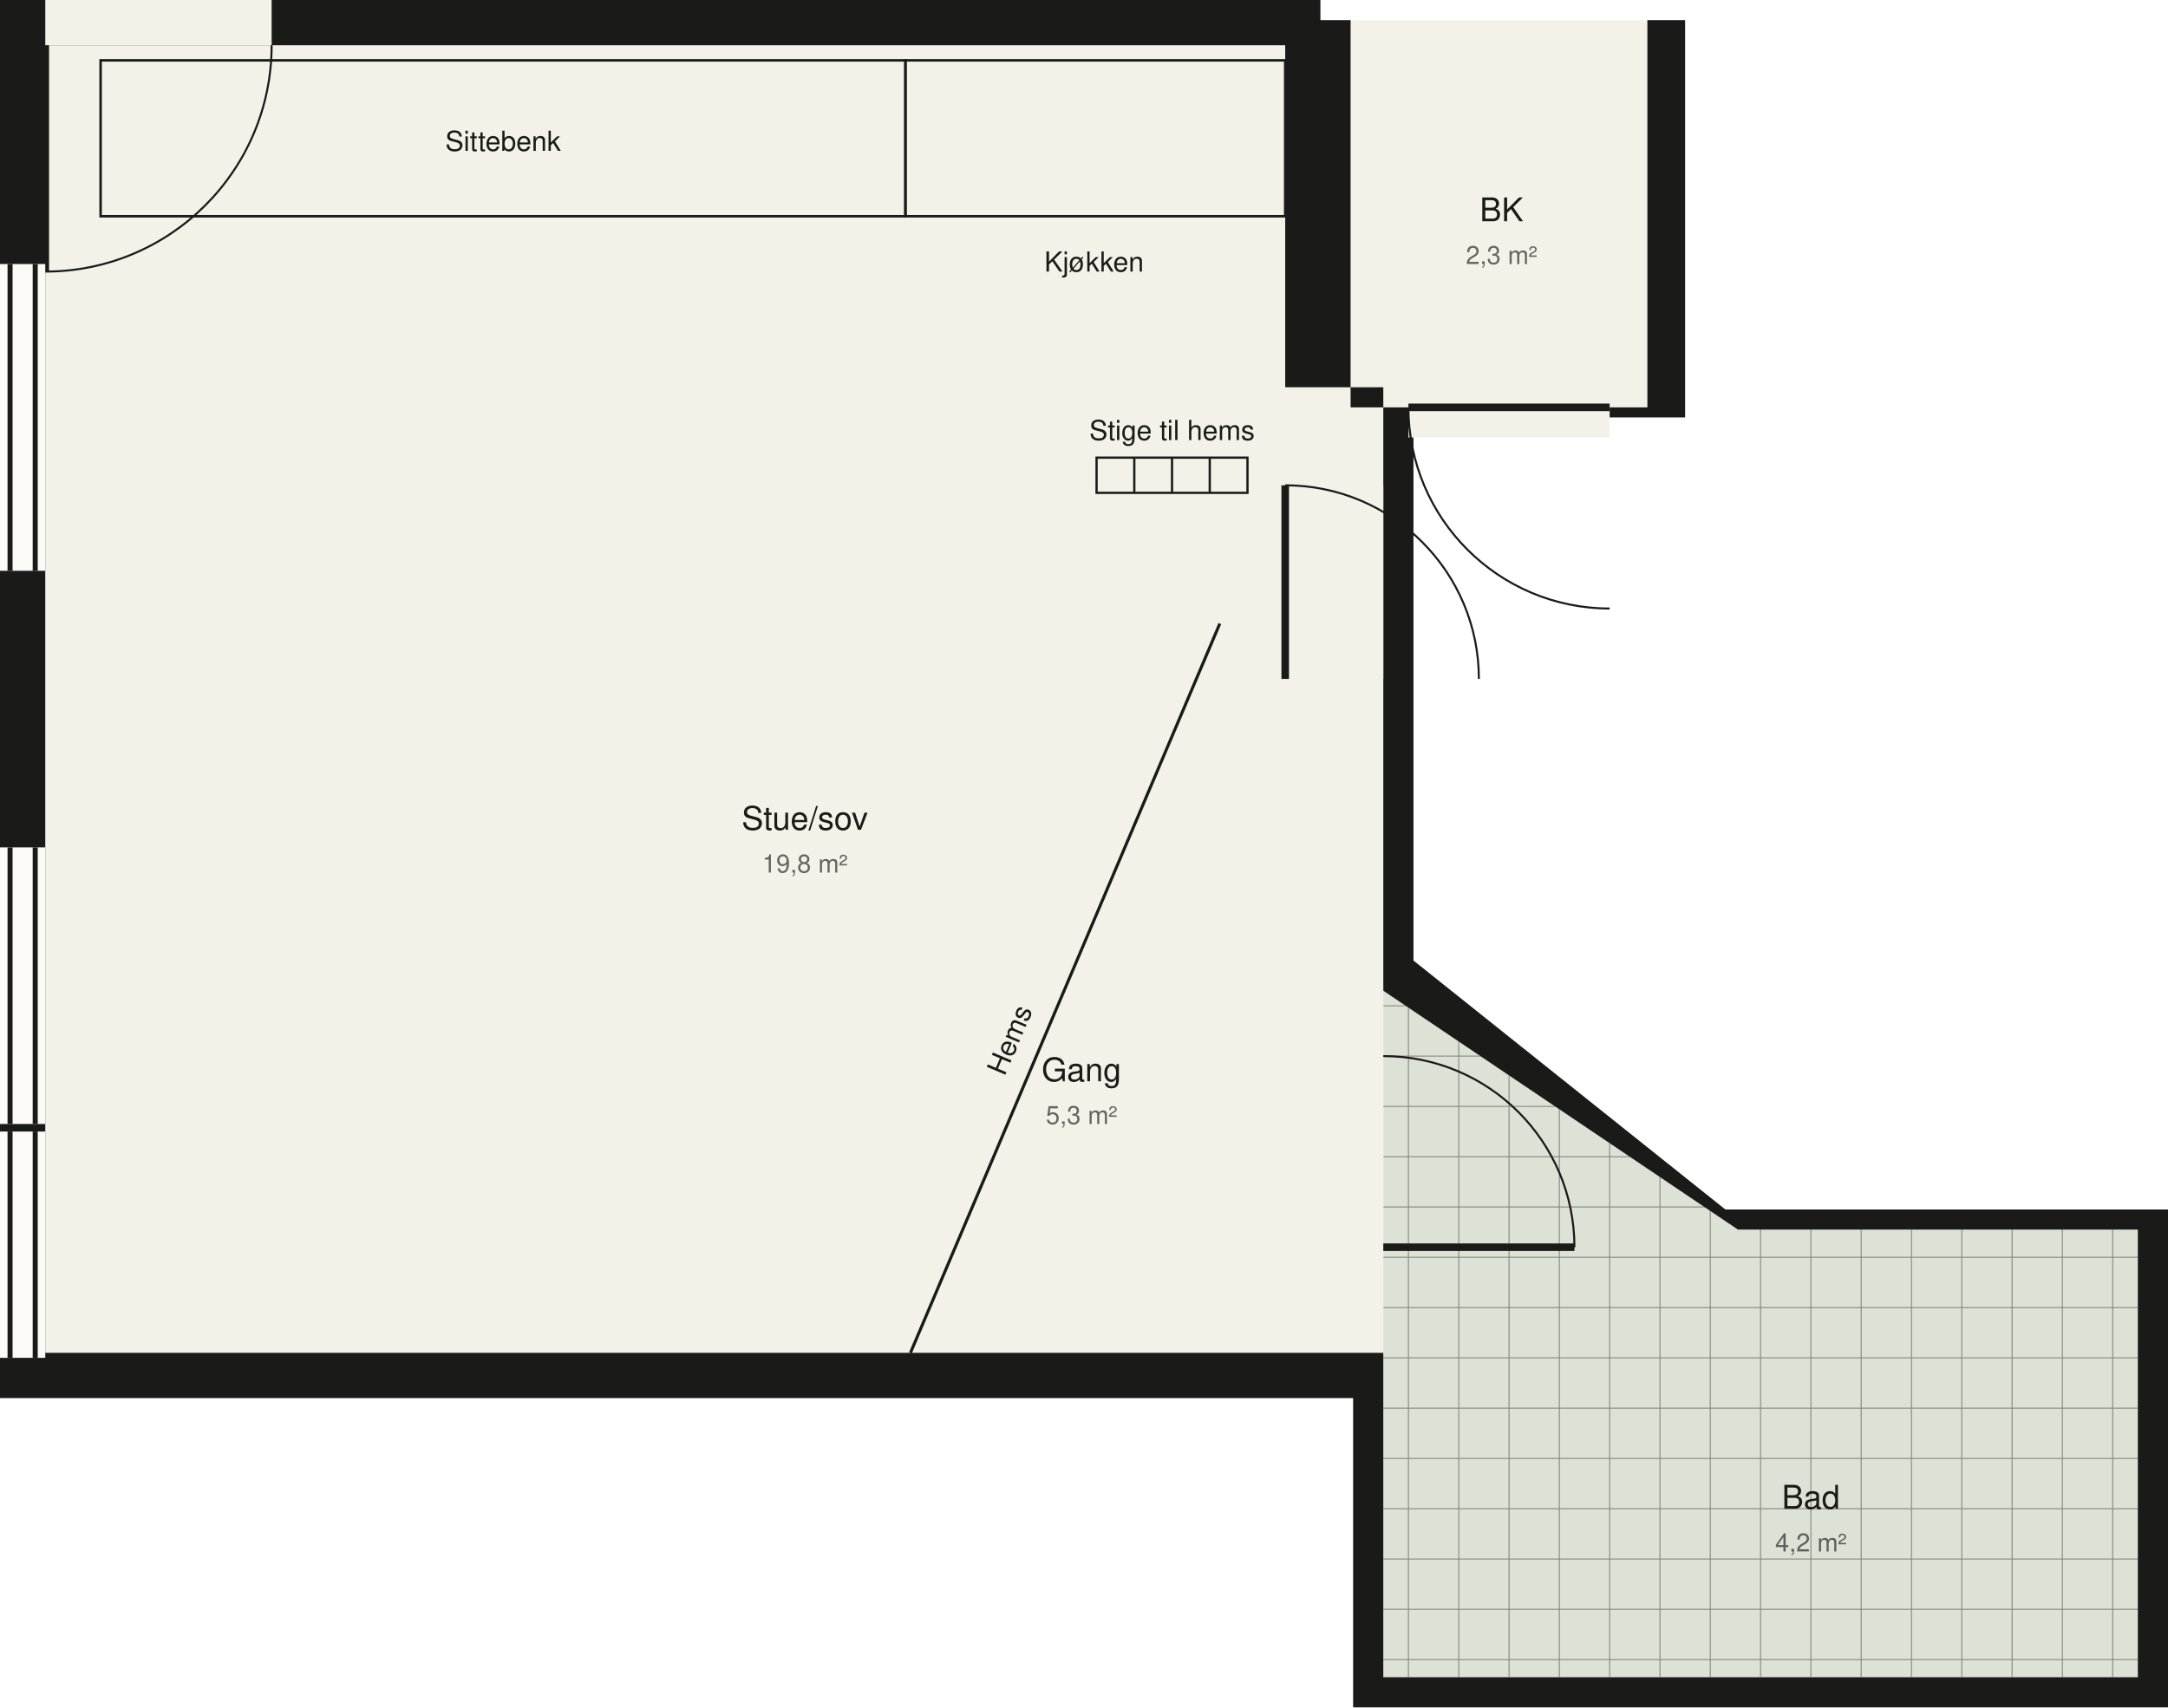
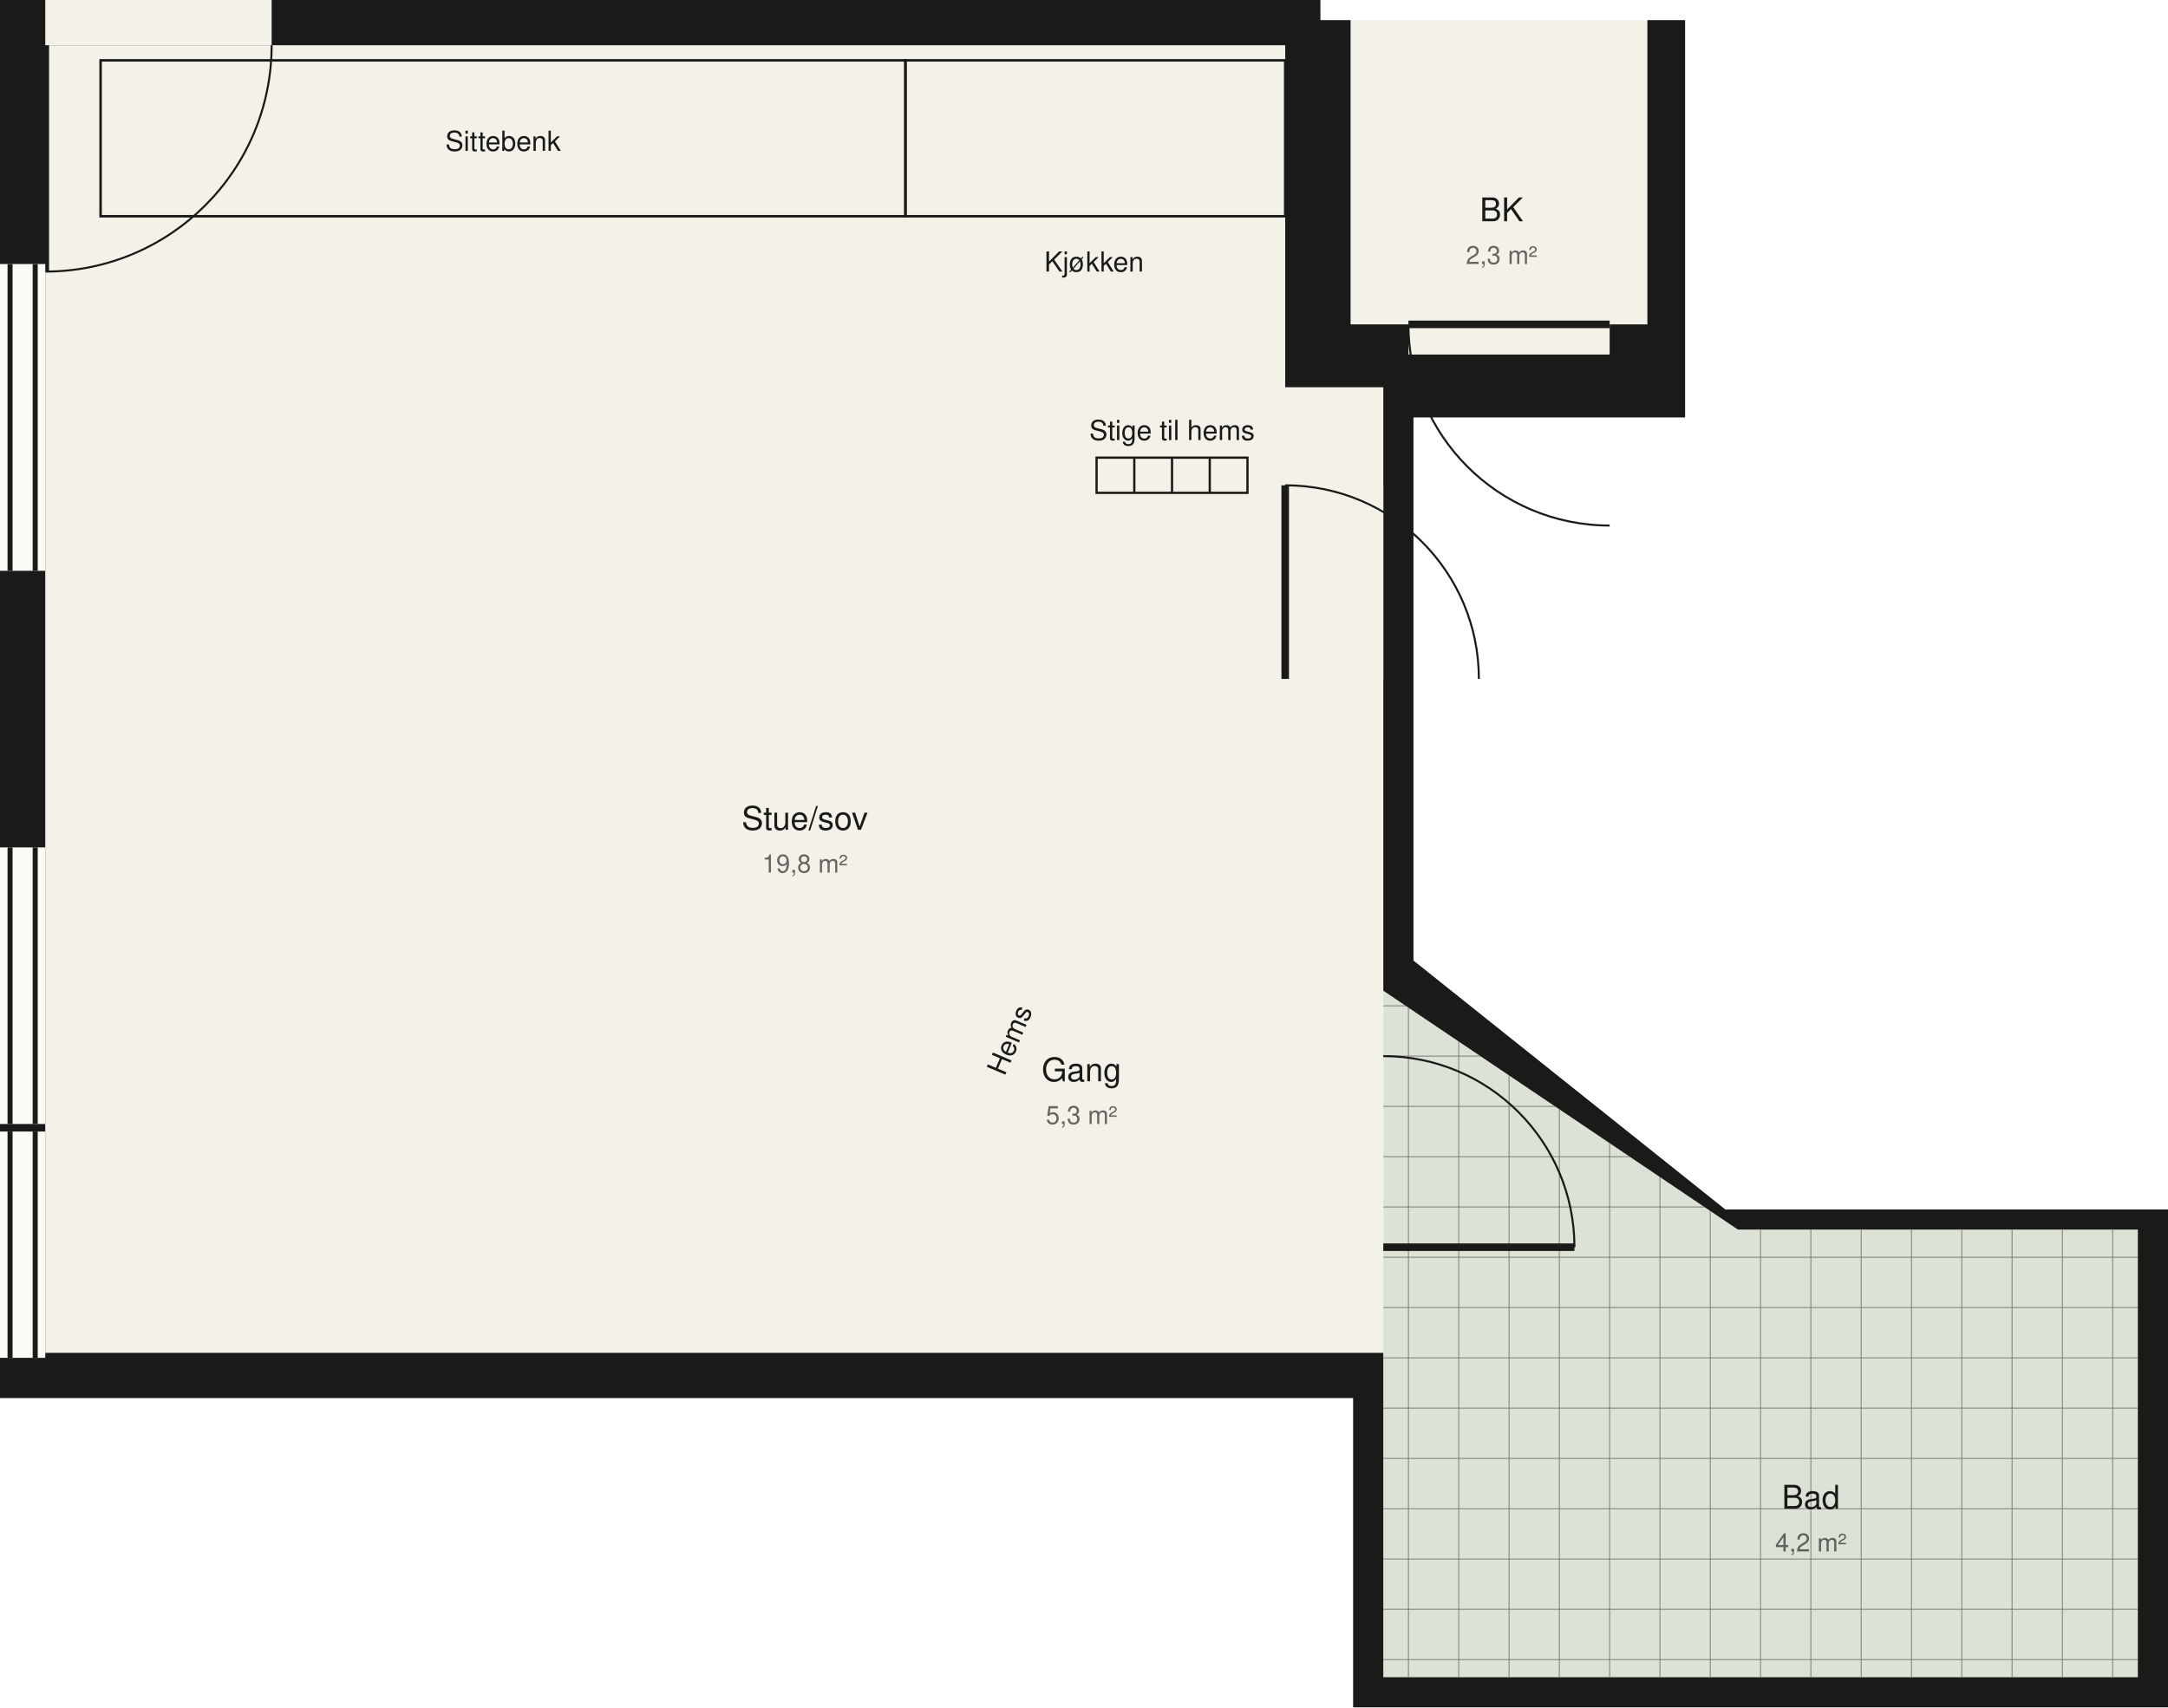
<svg xmlns="http://www.w3.org/2000/svg" viewBox="0 0 862 679">
  <polygon points="18,18 511,18 511,154 550,154 550,538 18,538" fill="#F4F1E8" />
  <polygon points="550,394 691,489 850,489 850,667 550,667" fill="#DCE2D6" />
-   <polygon points="537,8 655,8 655,162 537,162" fill="#F4F1E8" />
+   <polygon points="537,8 655,8 655,129 537,129" fill="#F4F1E8" />
  <clipPath id="bad1">
    <polygon points="550,394 691,489 850,489 850,667 550,667" />
  </clipPath>
  <g clip-path="url(#bad1)" stroke="#1A1A18" stroke-width="0.35" opacity="0.5">
    <line x1="560" y1="394" x2="560" y2="667" />
    <line x1="580" y1="394" x2="580" y2="667" />
    <line x1="600" y1="394" x2="600" y2="667" />
    <line x1="620" y1="394" x2="620" y2="667" />
    <line x1="640" y1="394" x2="640" y2="667" />
    <line x1="660" y1="394" x2="660" y2="667" />
    <line x1="680" y1="394" x2="680" y2="667" />
    <line x1="700" y1="394" x2="700" y2="667" />
    <line x1="720" y1="394" x2="720" y2="667" />
    <line x1="740" y1="394" x2="740" y2="667" />
    <line x1="760" y1="394" x2="760" y2="667" />
    <line x1="780" y1="394" x2="780" y2="667" />
    <line x1="800" y1="394" x2="800" y2="667" />
    <line x1="820" y1="394" x2="820" y2="667" />
    <line x1="840" y1="394" x2="840" y2="667" />
    <line x1="550" y1="400" x2="850" y2="400" />
    <line x1="550" y1="420" x2="850" y2="420" />
    <line x1="550" y1="440" x2="850" y2="440" />
    <line x1="550" y1="460" x2="850" y2="460" />
    <line x1="550" y1="480" x2="850" y2="480" />
    <line x1="550" y1="500" x2="850" y2="500" />
    <line x1="550" y1="520" x2="850" y2="520" />
    <line x1="550" y1="540" x2="850" y2="540" />
    <line x1="550" y1="560" x2="850" y2="560" />
    <line x1="550" y1="580" x2="850" y2="580" />
    <line x1="550" y1="600" x2="850" y2="600" />
    <line x1="550" y1="620" x2="850" y2="620" />
    <line x1="550" y1="640" x2="850" y2="640" />
    <line x1="550" y1="660" x2="850" y2="660" />
  </g>
-   <path d="M 0 0 L 525 0 L 525 8 L 670 8 L 670 166 L 562 166 L 562 382 L 686 481 L 862 481 L 862 679 L 538 679 L 538 556 L 0 556 Z M 18 18 L 511 18 L 511 154 L 550 154 L 550 538 L 18 538 Z M 550 394 L 691 489 L 850 489 L 850 667 L 550 667 Z M 537 8 L 655 8 L 655 162 L 537 162 Z" fill="#1A1A18" fill-rule="evenodd" />
+   <path d="M 0 0 L 525 0 L 525 8 L 670 8 L 670 166 L 562 166 L 562 382 L 686 481 L 862 481 L 862 679 L 538 679 L 538 556 L 0 556 Z M 18 18 L 511 18 L 511 154 L 550 154 L 550 538 L 18 538 Z M 550 394 L 691 489 L 850 489 L 850 667 L 550 667 Z M 537 8 L 655 8 L 655 129 L 537 129 Z" fill="#1A1A18" fill-rule="evenodd" />
  <rect x="18" y="0" width="90" height="18" fill="#F4F1E8" />
  <line x1="18" y1="18" x2="18" y2="108" stroke="#1A1A18" stroke-width="3" />
  <path d="M 18 108 A 90 90 0 0 0 108 18" fill="none" stroke="#1A1A18" stroke-width="0.8" />
  <rect x="511" y="193" width="39" height="77" fill="#F4F1E8" />
  <line x1="511" y1="270" x2="511" y2="193" stroke="#1A1A18" stroke-width="3" />
  <path d="M 511 193 A 77 77 0 0 1 588 270" fill="none" stroke="#1A1A18" stroke-width="0.8" />
-   <rect x="560" y="162" width="80" height="12" fill="#F4F1E8" />
-   <line x1="640" y1="162" x2="560" y2="162" stroke="#1A1A18" stroke-width="3" />
-   <path d="M 560 162 A 80 80 0 0 0 640 242" fill="none" stroke="#1A1A18" stroke-width="0.8" />
+   <rect x="560" y="129" width="80" height="12" fill="#F4F1E8" />
+   <line x1="640" y1="129" x2="560" y2="129" stroke="#1A1A18" stroke-width="3" />
+   <path d="M 560 129 A 80 80 0 0 0 640 209" fill="none" stroke="#1A1A18" stroke-width="0.8" />
  <rect x="538" y="420" width="12" height="76" fill="#F4F1E8" />
  <line x1="550" y1="496" x2="626" y2="496" stroke="#1A1A18" stroke-width="3" />
  <path d="M 626 496 A 76 76 0 0 0 550 420" fill="none" stroke="#1A1A18" stroke-width="0.8" />
  <rect x="0" y="105" width="18" height="122" fill="#FBFAF6" />
  <line x1="4" y1="105" x2="4" y2="227" stroke="#1A1A18" stroke-width="2" />
  <line x1="14" y1="105" x2="14" y2="227" stroke="#1A1A18" stroke-width="2" />
  <rect x="0" y="337" width="18" height="110" fill="#FBFAF6" />
  <line x1="4" y1="337" x2="4" y2="447" stroke="#1A1A18" stroke-width="2" />
  <line x1="14" y1="337" x2="14" y2="447" stroke="#1A1A18" stroke-width="2" />
  <rect x="0" y="450" width="18" height="90" fill="#FBFAF6" />
  <line x1="4" y1="450" x2="4" y2="540" stroke="#1A1A18" stroke-width="2" />
  <line x1="14" y1="450" x2="14" y2="540" stroke="#1A1A18" stroke-width="2" />
  <use href="#servant" transform="translate(576 38)" />
  <use href="#dusj" transform="translate(700 490)" />
  <use href="#wc" transform="translate(585 575)" />
  <use href="#servant" transform="translate(640 540)" />
  <use href="#kvask" transform="translate(386 28)" />
  <use href="#bord2" transform="translate(75 100)" />
  <use href="#sofa" transform="translate(35 290)" />
  <use href="#sofabord60" transform="translate(215 295)" />
  <use href="#lenestol" transform="translate(90 420) rotate(45)" />
  <use href="#lenestol" transform="translate(220 420) rotate(45)" />
  <rect x="40" y="24" width="320" height="62" fill="none" stroke="#1A1A18" stroke-width="1" />
  <rect x="360" y="24" width="151" height="62" fill="none" stroke="#1A1A18" stroke-width="1" />
  <rect x="436" y="182" width="60" height="14" fill="none" stroke="#1A1A18" stroke-width="0.9" />
  <line x1="451" y1="182" x2="451" y2="196" stroke="#1A1A18" stroke-width="0.9" />
  <line x1="466" y1="182" x2="466" y2="196" stroke="#1A1A18" stroke-width="0.9" />
  <line x1="481" y1="182" x2="481" y2="196" stroke="#1A1A18" stroke-width="0.9" />
-   <polygon points="485,248 362,538" fill="none" stroke="#1A1A18" stroke-width="1.2" stroke-dasharray="6 4" />
  <text x="466" y="175" font-family="Helvetica" font-size="11" fill="#1A1A18" text-anchor="middle">Stige til hems</text>
  <text x="200" y="60" font-family="Helvetica" font-size="11" fill="#1A1A18" text-anchor="middle">Sittebenk</text>
  <text x="435" y="108" font-family="Helvetica" font-size="11" fill="#1A1A18" text-anchor="middle">Kjøkken</text>
  <text x="405" y="415" font-family="Helvetica" font-size="11" fill="#1A1A18" text-anchor="middle" transform="rotate(-67 405 415)">Hems</text>
  <g font-family="Helvetica" fill="#1A1A18" text-anchor="middle">
    <text x="320" y="330" font-size="13">Stue/sov</text>
    <text x="320" y="347" font-size="10" opacity="0.65">19,8 m²</text>
  </g>
  <g font-family="Helvetica" fill="#1A1A18" text-anchor="middle">
    <text x="430" y="430" font-size="13">Gang</text>
    <text x="430" y="447" font-size="10" opacity="0.65">5,3 m²</text>
  </g>
  <g font-family="Helvetica" fill="#1A1A18" text-anchor="middle">
    <text x="720" y="600" font-size="13">Bad</text>
    <text x="720" y="617" font-size="10" opacity="0.65">4,2 m²</text>
  </g>
  <g font-family="Helvetica" fill="#1A1A18" text-anchor="middle">
    <text x="597" y="88" font-size="13">BK</text>
    <text x="597" y="105" font-size="10" opacity="0.65">2,3 m²</text>
  </g>
</svg>
